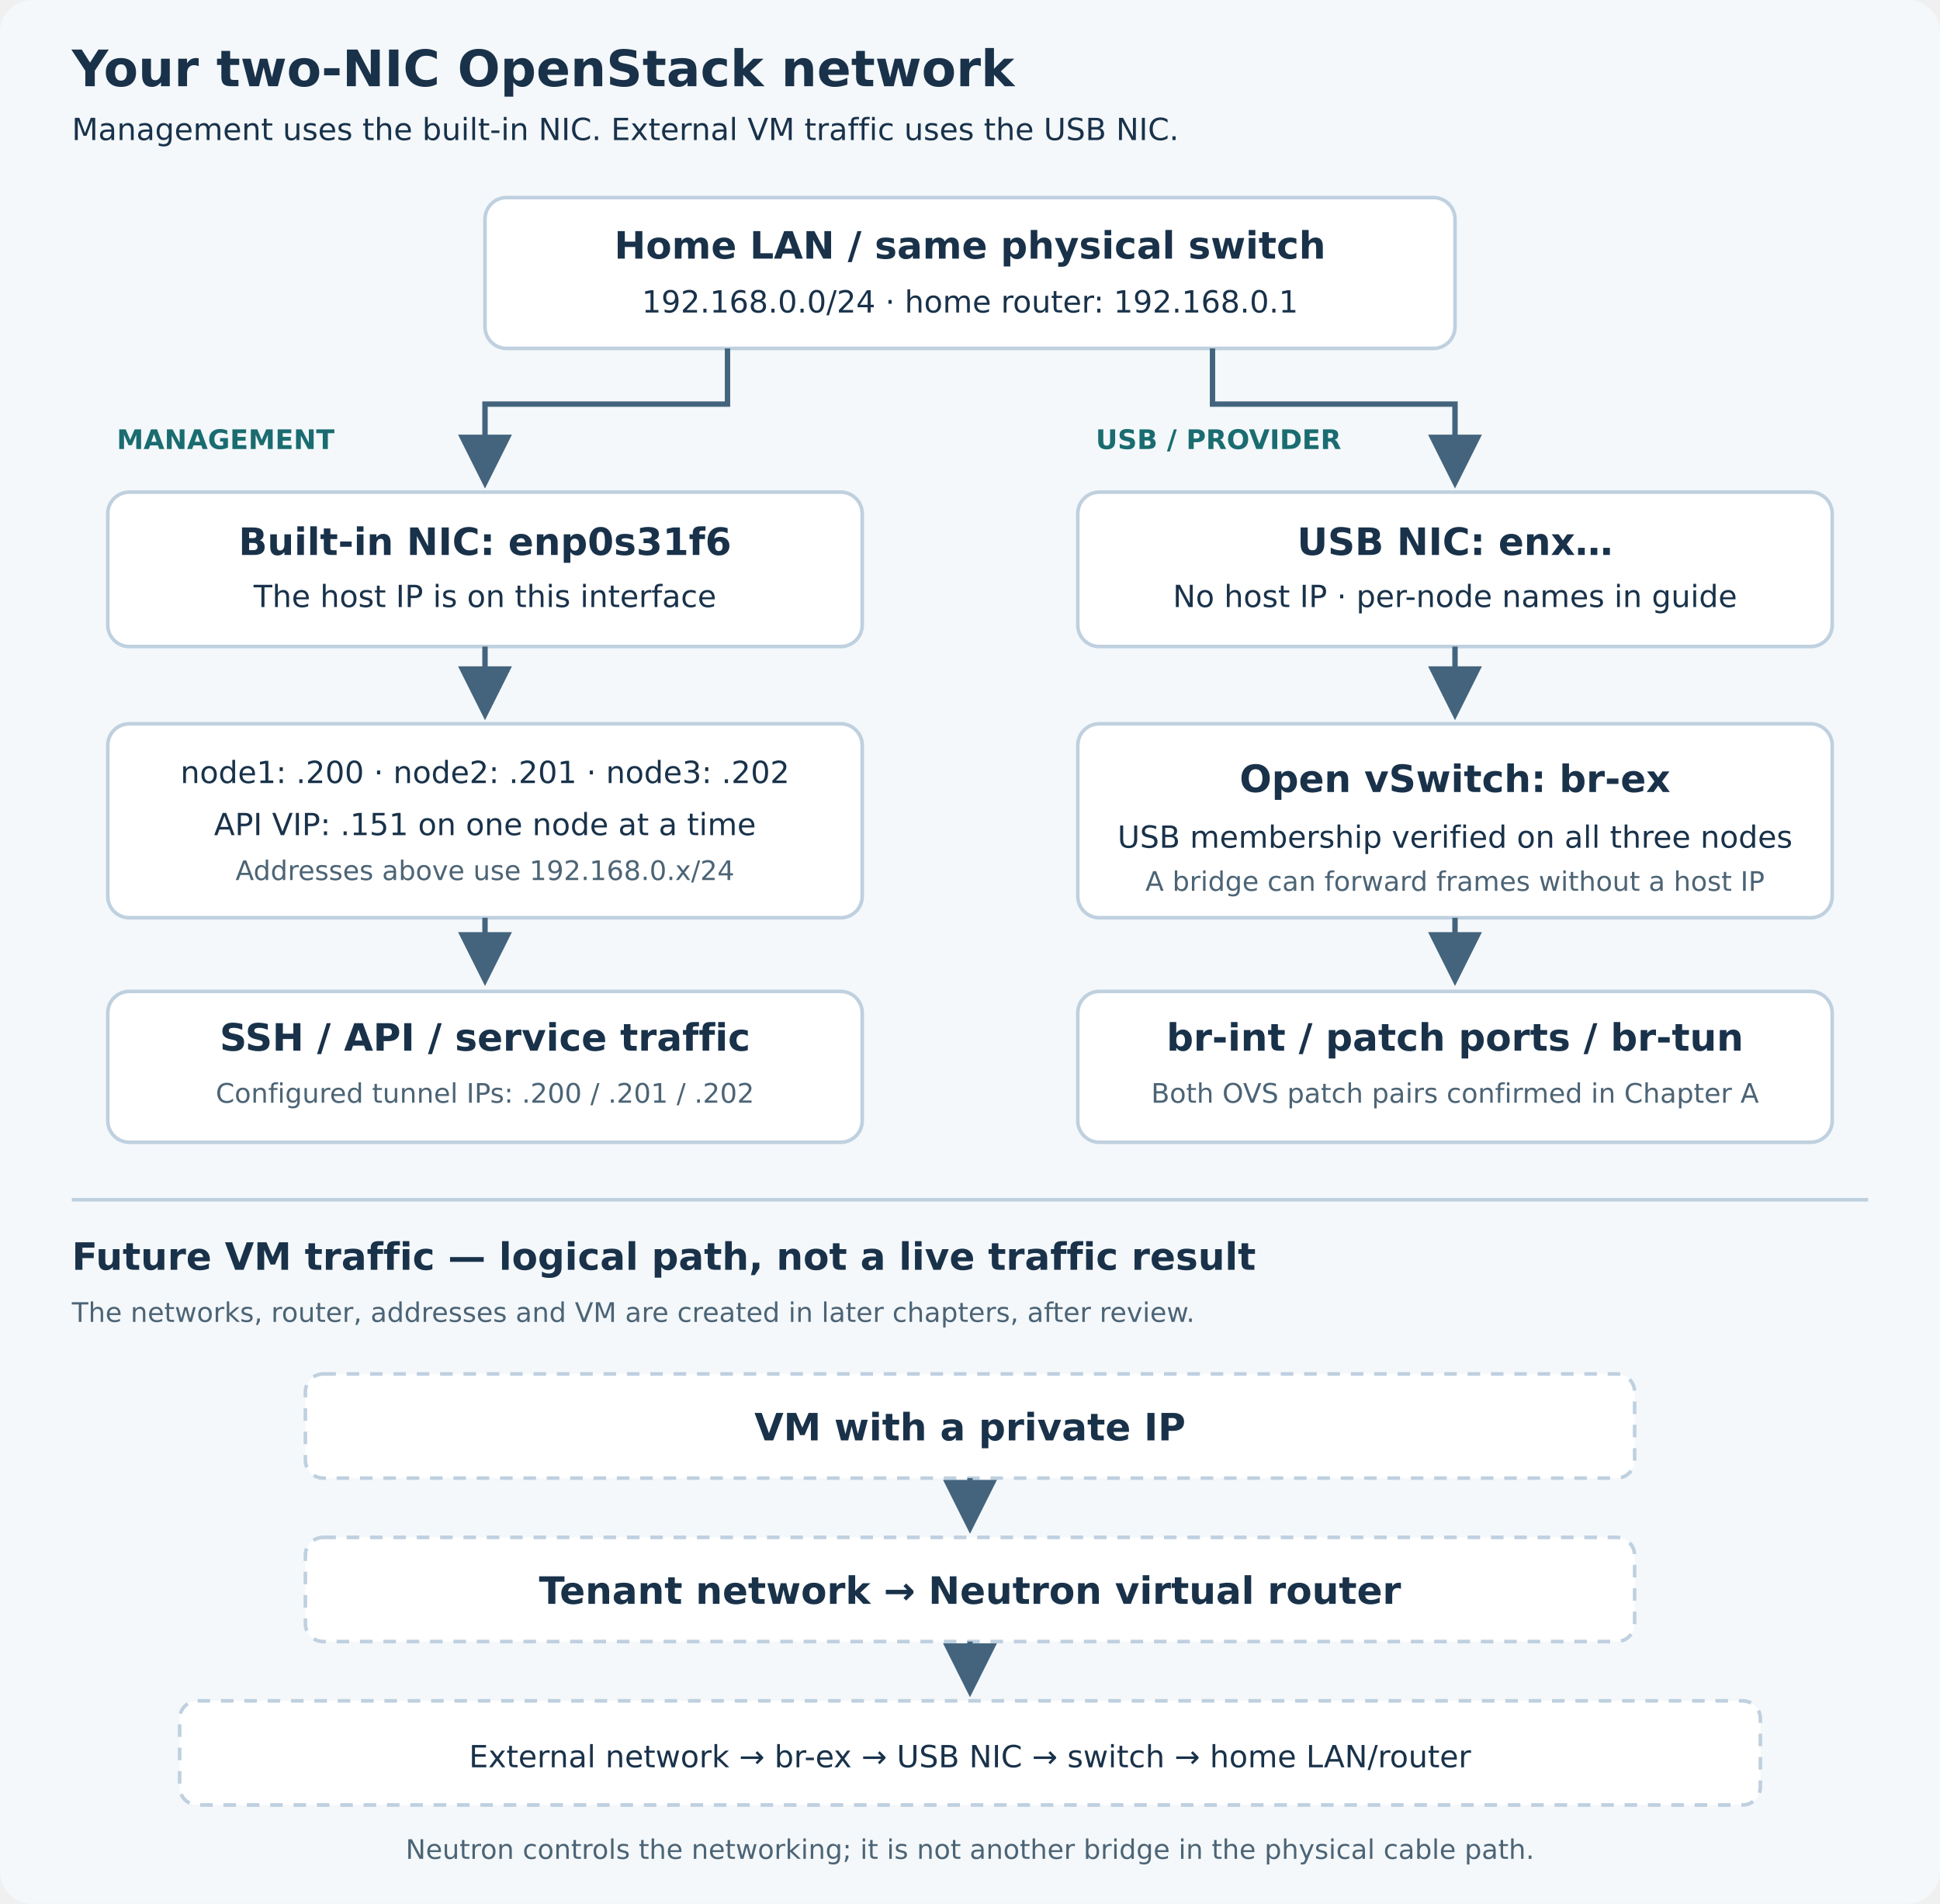
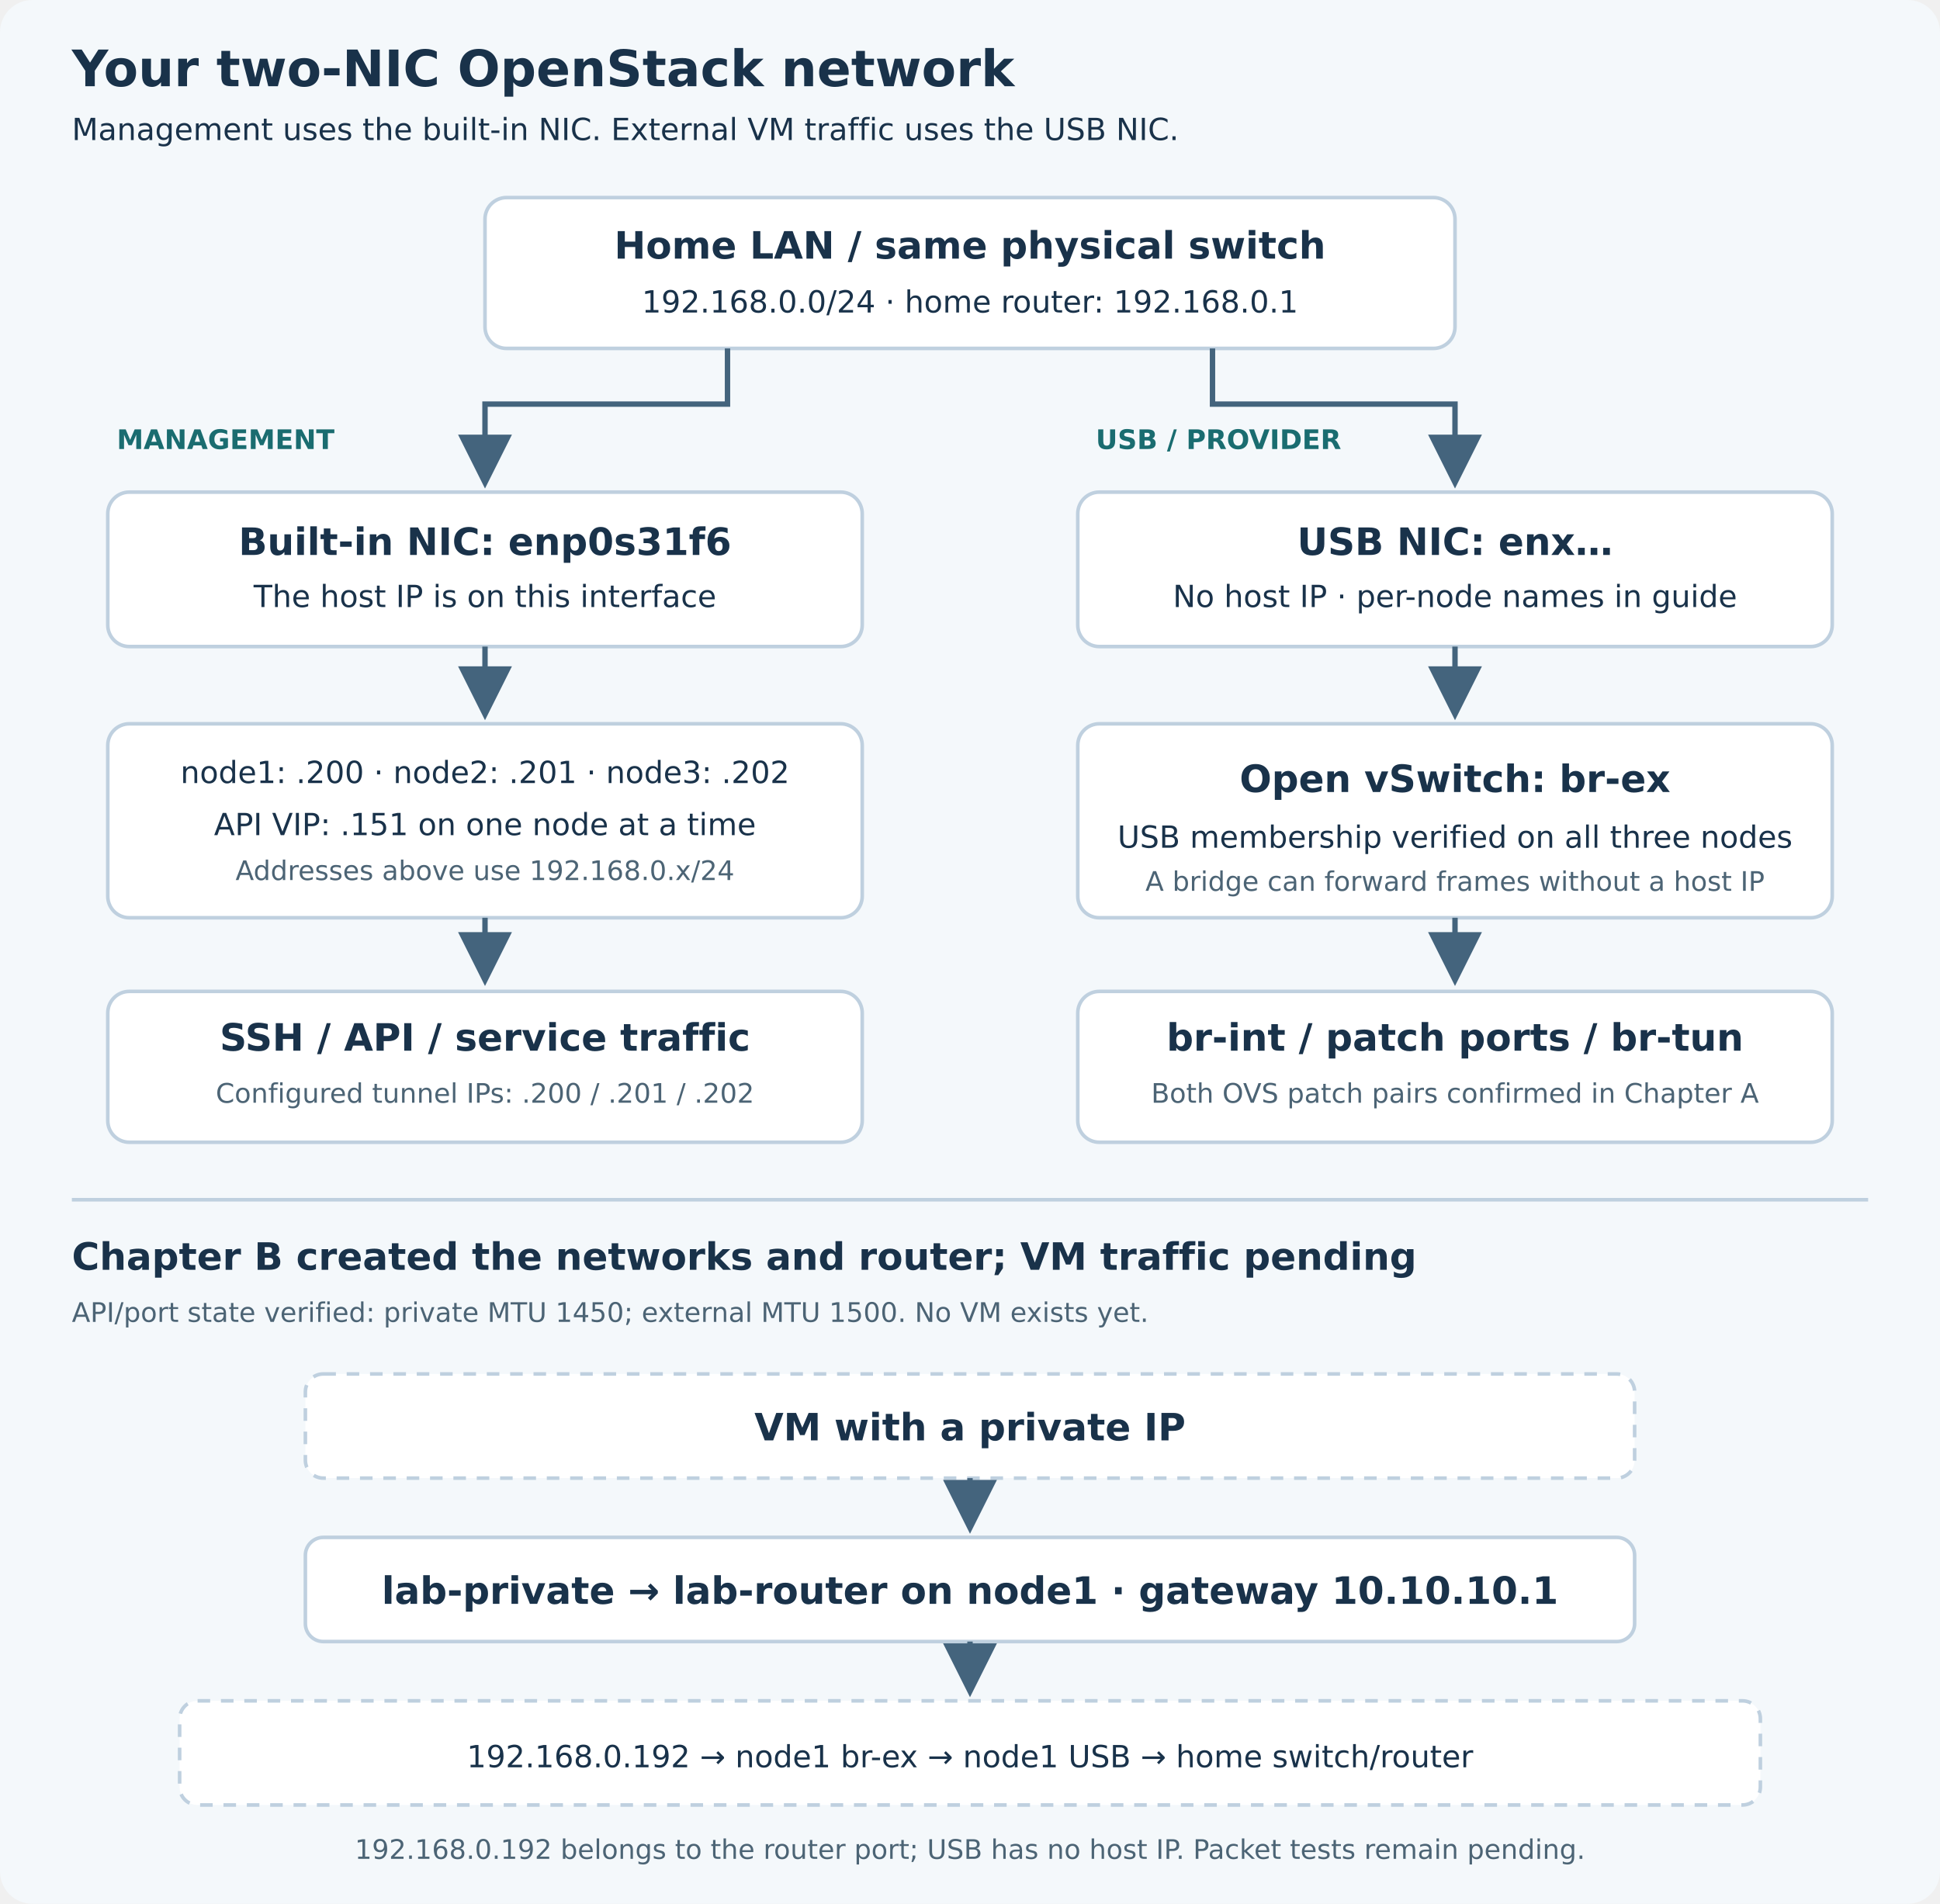
<svg xmlns="http://www.w3.org/2000/svg" width="1080" height="1060" viewBox="0 0 1080 1060" role="img" aria-labelledby="title desc">
  <defs>
    <marker id="arrow" markerWidth="10" markerHeight="10" refX="8" refY="5" orient="auto-start-reverse">
      <path d="M0 0L10 5L0 10" fill="#44647d" />
    </marker>
    <style>
 text{font-family:DejaVu Sans,Arial,sans-serif;fill:#19324a}.title{font-size:28px;font-weight:700}.head{font-size:21px;font-weight:700}.body{font-size:17px}.small{font-size:15px;fill:#4c6475}.box{fill:white;stroke:#bfd0df;stroke-width:2}.line{fill:none;stroke:#44647d;stroke-width:3;marker-end:url(#arrow)}.pending{stroke-dasharray:7 6}.label{font-size:15px;font-weight:700;fill:#1a6c70}
 </style>
  </defs>
  <rect width="1080" height="1060" rx="18" fill="#f4f8fb" />
  <text x="40" y="48" class="title">Your two-NIC OpenStack network</text>
  <text x="40" y="78" class="body">Management uses the built-in NIC. External VM traffic uses the USB NIC.</text>
  <rect x="270" y="110" width="540" height="84" rx="12" class="box" />
  <text x="540" y="144" text-anchor="middle" class="head">Home LAN / same physical switch</text>
  <text x="540" y="174" text-anchor="middle" class="body">192.168.0.0/24 · home router: 192.168.0.1</text>
  <path d="M405 194V225H270V266" class="line" />
  <path d="M675 194V225H810V266" class="line" />
  <text x="65" y="250" class="label">MANAGEMENT</text>
  <text x="610" y="250" class="label">USB / PROVIDER</text>
  <rect x="60" y="274" width="420" height="86" rx="12" class="box" />
  <text x="270" y="309" text-anchor="middle" class="head">Built-in NIC: enp0s31f6</text>
  <text x="270" y="338" text-anchor="middle" class="body">The host IP is on this interface</text>
  <rect x="600" y="274" width="420" height="86" rx="12" class="box" />
  <text x="810" y="309" text-anchor="middle" class="head">USB NIC: enx…</text>
  <text x="810" y="338" text-anchor="middle" class="body">No host IP · per-node names in guide</text>
  <path d="M270 360V395" class="line" />
  <path d="M810 360V395" class="line" />
  <rect x="60" y="403" width="420" height="108" rx="12" class="box" />
  <text x="270" y="436" text-anchor="middle" class="body">node1: .200 · node2: .201 · node3: .202</text>
  <text x="270" y="465" text-anchor="middle" class="body">API VIP: .151 on one node at a time</text>
  <text x="270" y="490" text-anchor="middle" class="small">Addresses above use 192.168.0.x/24</text>
  <rect x="600" y="403" width="420" height="108" rx="12" class="box" />
  <text x="810" y="441" text-anchor="middle" class="head">Open vSwitch: br-ex</text>
  <text x="810" y="472" text-anchor="middle" class="body">USB membership verified on all three nodes</text>
  <text x="810" y="496" text-anchor="middle" class="small">A bridge can forward frames without a host IP</text>
  <path d="M270 511V543" class="line" />
  <path d="M810 511V543" class="line" />
  <rect x="60" y="552" width="420" height="84" rx="12" class="box" />
  <text x="270" y="585" text-anchor="middle" class="head">SSH / API / service traffic</text>
  <text x="270" y="614" text-anchor="middle" class="small">Configured tunnel IPs: .200 / .201 / .202</text>
  <rect x="600" y="552" width="420" height="84" rx="12" class="box" />
  <text x="810" y="585" text-anchor="middle" class="head">br-int / patch ports / br-tun</text>
  <text x="810" y="614" text-anchor="middle" class="small">Both OVS patch pairs confirmed in Chapter A</text>
  <line x1="40" y1="668" x2="1040" y2="668" stroke="#bfd0df" stroke-width="2" />
-   <text x="40" y="707" class="head">Future VM traffic — logical path, not a live traffic result</text>
-   <text x="40" y="736" class="small">The networks, router, addresses and VM are created in later chapters, after review.</text>
+   <text x="40" y="707" class="head">Chapter B created the networks and router; VM traffic pending</text>
+   <text x="40" y="736" class="small">API/port state verified: private MTU 1450; external MTU 1500. No VM exists yet.</text>
  <rect x="170" y="765" width="740" height="58" rx="10" class="box pending" />
  <text x="540" y="802" text-anchor="middle" class="head">VM with a private IP</text>
  <path d="M540 823V848" class="line pending" />
-   <rect x="170" y="856" width="740" height="58" rx="10" class="box pending" />
-   <text x="540" y="893" text-anchor="middle" class="head">Tenant network → Neutron virtual router</text>
+   <rect x="170" y="856" width="740" height="58" rx="10" class="box" />
+   <text x="540" y="893" text-anchor="middle" class="head">lab-private → lab-router on node1 · gateway 10.10.10.1</text>
  <path d="M540 914V939" class="line pending" />
  <rect x="100" y="947" width="880" height="58" rx="10" class="box pending" />
-   <text x="540" y="984" text-anchor="middle" class="body">External network → br-ex → USB NIC → switch → home LAN/router</text>
-   <text x="540" y="1035" text-anchor="middle" class="small">Neutron controls the networking; it is not another bridge in the physical cable path.</text>
+   <text x="540" y="984" text-anchor="middle" class="body">192.168.0.192 → node1 br-ex → node1 USB → home switch/router</text>
+   <text x="540" y="1035" text-anchor="middle" class="small">192.168.0.192 belongs to the router port; USB has no host IP. Packet tests remain pending.</text>
</svg>
